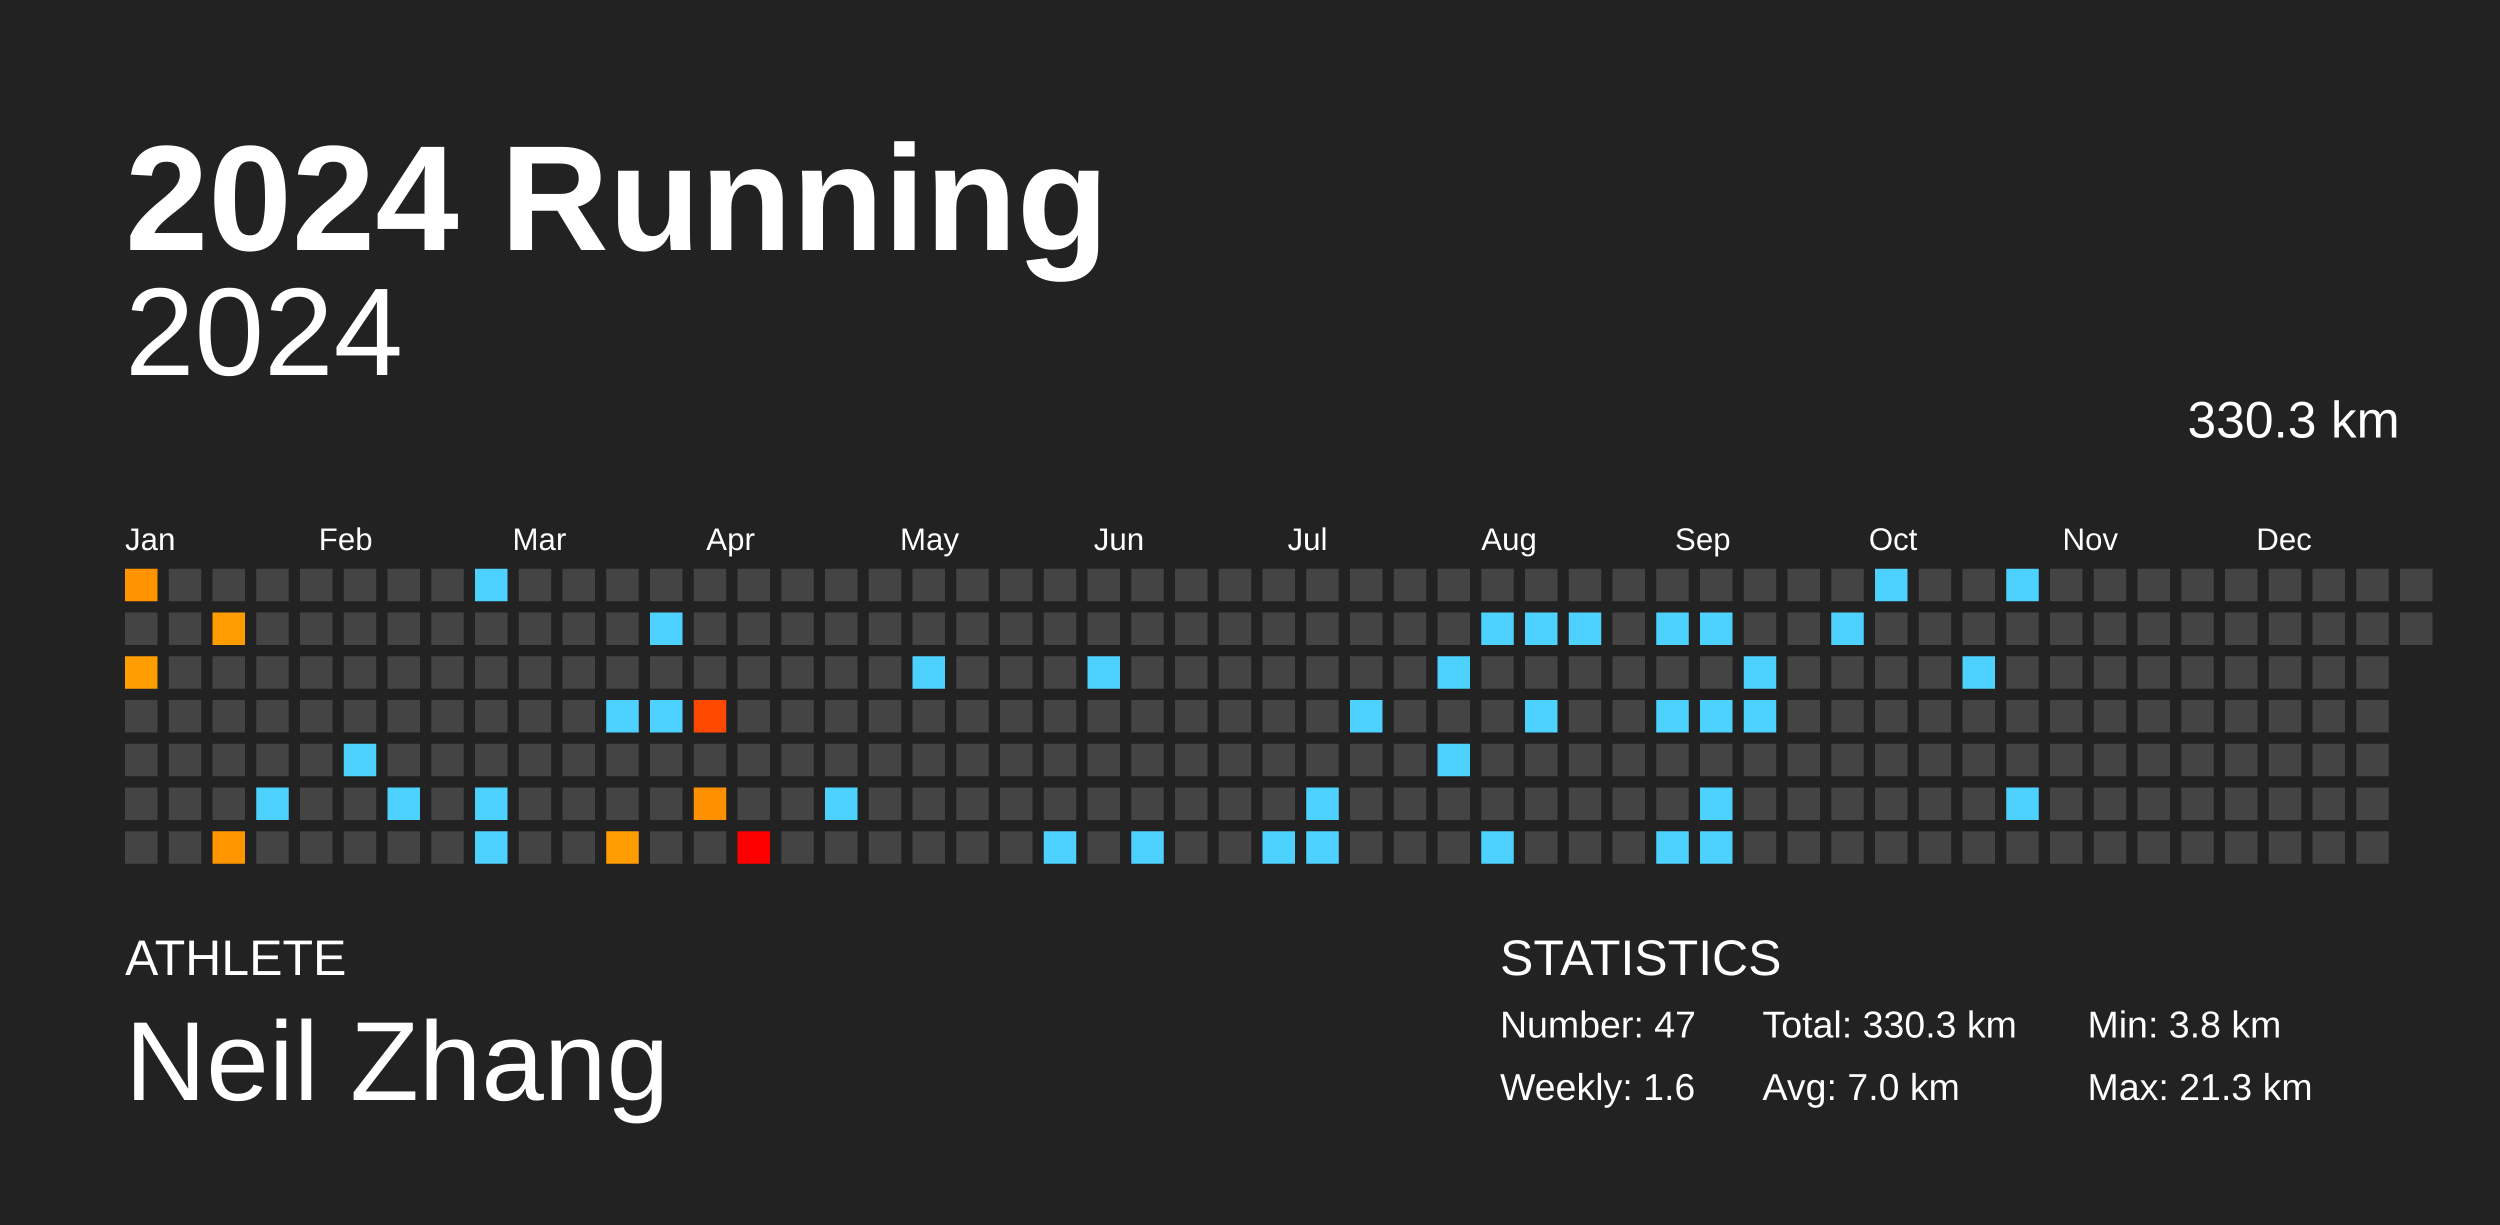
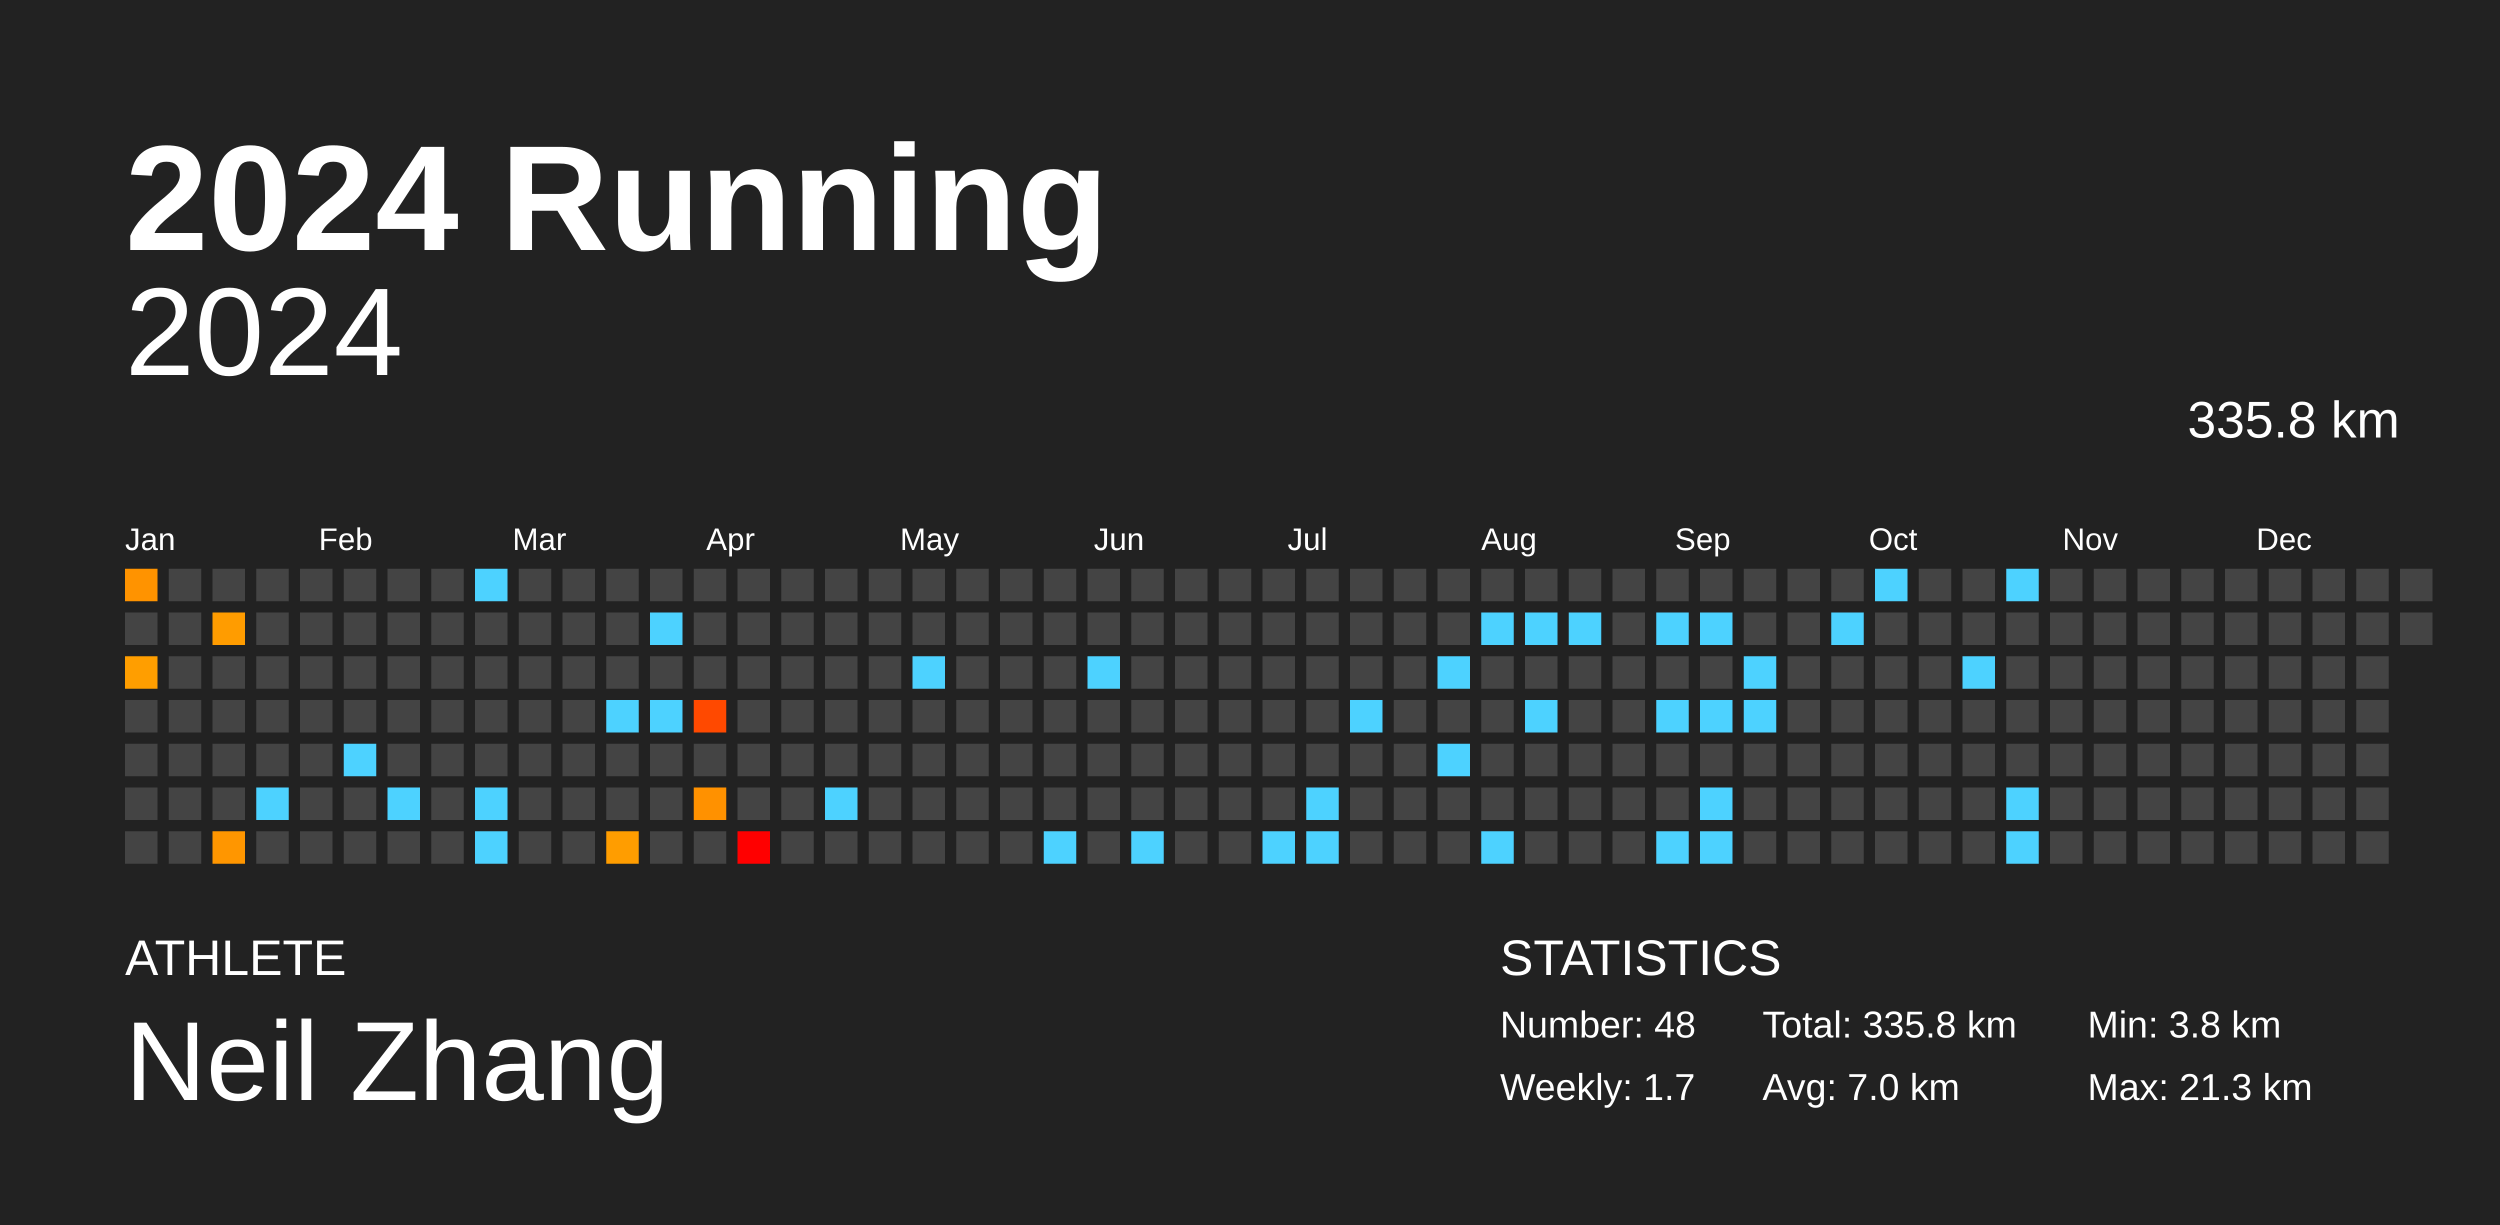
<svg xmlns="http://www.w3.org/2000/svg" baseProfile="full" height="98mm" version="1.1" viewBox="0,0,200,98" width="200mm">
  <defs />
  <rect fill="#222222" height="98" width="200" x="0" y="0" />
  <text fill="#FFFFFF" style="font-size:12px; font-family:Arial; font-weight:bold;" x="10" y="20">2024 Running</text>
  <text fill="#FFFFFF" style="font-size:4px; font-family:Arial" x="10" y="78">ATHLETE</text>
  <text fill="#FFFFFF" style="font-size:9px; font-family:Arial" x="10" y="88">Neil Zhang</text>
  <text fill="#FFFFFF" style="font-size:4px; font-family:Arial" x="120" y="78">STATISTICS</text>
-   <text fill="#FFFFFF" style="font-size:3px; font-family:Arial" x="120" y="83">Number: 47</text>
-   <text fill="#FFFFFF" style="font-size:3px; font-family:Arial" x="120" y="88">Weekly: 1.6</text>
-   <text fill="#FFFFFF" style="font-size:3px; font-family:Arial" x="141" y="83">Total: 330.3 km</text>
+   <text fill="#FFFFFF" style="font-size:3px; font-family:Arial" x="120" y="83">Number: 48</text>
+   <text fill="#FFFFFF" style="font-size:3px; font-family:Arial" x="120" y="88">Weekly: 1.7</text>
+   <text fill="#FFFFFF" style="font-size:3px; font-family:Arial" x="141" y="83">Total: 335.8 km</text>
  <text fill="#FFFFFF" style="font-size:3px; font-family:Arial" x="141" y="88">Avg: 7.0 km</text>
  <text fill="#FFFFFF" style="font-size:3px; font-family:Arial" x="167" y="83">Min: 3.8 km</text>
  <text fill="#FFFFFF" style="font-size:3px; font-family:Arial" x="167" y="88">Max: 21.3 km</text>
  <text alignment-baseline="hanging" fill="#FFFFFF" style="font-size:10.0px; font-family:Arial;" x="10" y="30">2024</text>
-   <text alignment-baseline="hanging" fill="#FFFFFF" style="font-size:4.125px; font-family:Arial;" x="175" y="35">330.3 km</text>
+   <text alignment-baseline="hanging" fill="#FFFFFF" style="font-size:4.125px; font-family:Arial;" x="175" y="35">335.8 km</text>
  <text fill="#FFFFFF" style="font-size:2.5px; font-family:Arial" x="10.0" y="44">Jan</text>
  <text fill="#FFFFFF" style="font-size:2.5px; font-family:Arial" x="25.5" y="44">Feb</text>
  <text fill="#FFFFFF" style="font-size:2.5px; font-family:Arial" x="41.0" y="44">Mar</text>
  <text fill="#FFFFFF" style="font-size:2.5px; font-family:Arial" x="56.5" y="44">Apr</text>
  <text fill="#FFFFFF" style="font-size:2.5px; font-family:Arial" x="72.0" y="44">May</text>
  <text fill="#FFFFFF" style="font-size:2.5px; font-family:Arial" x="87.5" y="44">Jun</text>
  <text fill="#FFFFFF" style="font-size:2.5px; font-family:Arial" x="103.0" y="44">Jul</text>
  <text fill="#FFFFFF" style="font-size:2.5px; font-family:Arial" x="118.5" y="44">Aug</text>
  <text fill="#FFFFFF" style="font-size:2.5px; font-family:Arial" x="134.0" y="44">Sep</text>
  <text fill="#FFFFFF" style="font-size:2.5px; font-family:Arial" x="149.5" y="44">Oct</text>
  <text fill="#FFFFFF" style="font-size:2.5px; font-family:Arial" x="165.0" y="44">Nov</text>
  <text fill="#FFFFFF" style="font-size:2.5px; font-family:Arial" x="180.5" y="44">Dec</text>
  <rect fill="#ff9300" height="2.6" width="2.6" x="10.0" y="45.5" />
  <rect fill="#444444" height="2.6" width="2.6" x="10.0" y="49.0" />
  <rect fill="#ff9e00" height="2.6" width="2.6" x="10.0" y="52.5" />
  <rect fill="#444444" height="2.6" width="2.6" x="10.0" y="56.0" />
  <rect fill="#444444" height="2.6" width="2.6" x="10.0" y="59.5" />
  <rect fill="#444444" height="2.6" width="2.6" x="10.0" y="63.0" />
  <rect fill="#444444" height="2.6" width="2.6" x="10.0" y="66.5" />
  <rect fill="#444444" height="2.6" width="2.6" x="13.5" y="45.5" />
  <rect fill="#444444" height="2.6" width="2.6" x="13.5" y="49.0" />
  <rect fill="#444444" height="2.6" width="2.6" x="13.5" y="52.5" />
  <rect fill="#444444" height="2.6" width="2.6" x="13.5" y="56.0" />
  <rect fill="#444444" height="2.6" width="2.6" x="13.5" y="59.5" />
  <rect fill="#444444" height="2.6" width="2.6" x="13.5" y="63.0" />
  <rect fill="#444444" height="2.6" width="2.6" x="13.5" y="66.5" />
  <rect fill="#444444" height="2.6" width="2.6" x="17.0" y="45.5" />
  <rect fill="#ff9c00" height="2.6" width="2.6" x="17.0" y="49.0" />
  <rect fill="#444444" height="2.6" width="2.6" x="17.0" y="52.5" />
  <rect fill="#444444" height="2.6" width="2.6" x="17.0" y="56.0" />
  <rect fill="#444444" height="2.6" width="2.6" x="17.0" y="59.5" />
  <rect fill="#444444" height="2.6" width="2.6" x="17.0" y="63.0" />
  <rect fill="#ff9600" height="2.6" width="2.6" x="17.0" y="66.5" />
  <rect fill="#444444" height="2.6" width="2.6" x="20.5" y="45.5" />
  <rect fill="#444444" height="2.6" width="2.6" x="20.5" y="49.0" />
  <rect fill="#444444" height="2.6" width="2.6" x="20.5" y="52.5" />
  <rect fill="#444444" height="2.6" width="2.6" x="20.5" y="56.0" />
  <rect fill="#444444" height="2.6" width="2.6" x="20.5" y="59.5" />
  <rect fill="#4dd2ff" height="2.6" width="2.6" x="20.5" y="63.0" />
  <rect fill="#444444" height="2.6" width="2.6" x="20.5" y="66.5" />
  <rect fill="#444444" height="2.6" width="2.6" x="24.0" y="45.5" />
  <rect fill="#444444" height="2.6" width="2.6" x="24.0" y="49.0" />
  <rect fill="#444444" height="2.6" width="2.6" x="24.0" y="52.5" />
  <rect fill="#444444" height="2.6" width="2.6" x="24.0" y="56.0" />
  <rect fill="#444444" height="2.6" width="2.6" x="24.0" y="59.5" />
  <rect fill="#444444" height="2.6" width="2.6" x="24.0" y="63.0" />
  <rect fill="#444444" height="2.6" width="2.6" x="24.0" y="66.5" />
  <rect fill="#444444" height="2.6" width="2.6" x="27.5" y="45.5" />
  <rect fill="#444444" height="2.6" width="2.6" x="27.5" y="49.0" />
  <rect fill="#444444" height="2.6" width="2.6" x="27.5" y="52.5" />
  <rect fill="#444444" height="2.6" width="2.6" x="27.5" y="56.0" />
  <rect fill="#4dd2ff" height="2.6" width="2.6" x="27.5" y="59.5" />
  <rect fill="#444444" height="2.6" width="2.6" x="27.5" y="63.0" />
  <rect fill="#444444" height="2.6" width="2.6" x="27.5" y="66.5" />
  <rect fill="#444444" height="2.6" width="2.6" x="31.0" y="45.5" />
  <rect fill="#444444" height="2.6" width="2.6" x="31.0" y="49.0" />
  <rect fill="#444444" height="2.6" width="2.6" x="31.0" y="52.5" />
  <rect fill="#444444" height="2.6" width="2.6" x="31.0" y="56.0" />
  <rect fill="#444444" height="2.6" width="2.6" x="31.0" y="59.5" />
  <rect fill="#4dd2ff" height="2.6" width="2.6" x="31.0" y="63.0" />
  <rect fill="#444444" height="2.6" width="2.6" x="31.0" y="66.5" />
  <rect fill="#444444" height="2.6" width="2.6" x="34.5" y="45.5" />
  <rect fill="#444444" height="2.6" width="2.6" x="34.5" y="49.0" />
  <rect fill="#444444" height="2.6" width="2.6" x="34.5" y="52.5" />
  <rect fill="#444444" height="2.6" width="2.6" x="34.5" y="56.0" />
  <rect fill="#444444" height="2.6" width="2.6" x="34.5" y="59.5" />
  <rect fill="#444444" height="2.6" width="2.6" x="34.5" y="63.0" />
  <rect fill="#444444" height="2.6" width="2.6" x="34.5" y="66.5" />
  <rect fill="#4dd2ff" height="2.6" width="2.6" x="38.0" y="45.5" />
  <rect fill="#444444" height="2.6" width="2.6" x="38.0" y="49.0" />
  <rect fill="#444444" height="2.6" width="2.6" x="38.0" y="52.5" />
  <rect fill="#444444" height="2.6" width="2.6" x="38.0" y="56.0" />
  <rect fill="#444444" height="2.6" width="2.6" x="38.0" y="59.5" />
  <rect fill="#4dd2ff" height="2.6" width="2.6" x="38.0" y="63.0" />
  <rect fill="#4dd2ff" height="2.6" width="2.6" x="38.0" y="66.5" />
  <rect fill="#444444" height="2.6" width="2.6" x="41.5" y="45.5" />
  <rect fill="#444444" height="2.6" width="2.6" x="41.5" y="49.0" />
  <rect fill="#444444" height="2.6" width="2.6" x="41.5" y="52.5" />
  <rect fill="#444444" height="2.6" width="2.6" x="41.5" y="56.0" />
  <rect fill="#444444" height="2.6" width="2.6" x="41.5" y="59.5" />
  <rect fill="#444444" height="2.6" width="2.6" x="41.5" y="63.0" />
  <rect fill="#444444" height="2.6" width="2.6" x="41.5" y="66.5" />
  <rect fill="#444444" height="2.6" width="2.6" x="45.0" y="45.5" />
  <rect fill="#444444" height="2.6" width="2.6" x="45.0" y="49.0" />
  <rect fill="#444444" height="2.6" width="2.6" x="45.0" y="52.5" />
  <rect fill="#444444" height="2.6" width="2.6" x="45.0" y="56.0" />
  <rect fill="#444444" height="2.6" width="2.6" x="45.0" y="59.5" />
  <rect fill="#444444" height="2.6" width="2.6" x="45.0" y="63.0" />
  <rect fill="#444444" height="2.6" width="2.6" x="45.0" y="66.5" />
  <rect fill="#444444" height="2.6" width="2.6" x="48.5" y="45.5" />
  <rect fill="#444444" height="2.6" width="2.6" x="48.5" y="49.0" />
  <rect fill="#444444" height="2.6" width="2.6" x="48.5" y="52.5" />
  <rect fill="#4dd2ff" height="2.6" width="2.6" x="48.5" y="56.0" />
  <rect fill="#444444" height="2.6" width="2.6" x="48.5" y="59.5" />
  <rect fill="#444444" height="2.6" width="2.6" x="48.5" y="63.0" />
  <rect fill="#ff9d00" height="2.6" width="2.6" x="48.5" y="66.5" />
  <rect fill="#444444" height="2.6" width="2.6" x="52.0" y="45.5" />
  <rect fill="#4dd2ff" height="2.6" width="2.6" x="52.0" y="49.0" />
  <rect fill="#444444" height="2.6" width="2.6" x="52.0" y="52.5" />
  <rect fill="#4dd2ff" height="2.6" width="2.6" x="52.0" y="56.0" />
  <rect fill="#444444" height="2.6" width="2.6" x="52.0" y="59.5" />
  <rect fill="#444444" height="2.6" width="2.6" x="52.0" y="63.0" />
  <rect fill="#444444" height="2.6" width="2.6" x="52.0" y="66.5" />
  <rect fill="#444444" height="2.6" width="2.6" x="55.5" y="45.5" />
  <rect fill="#444444" height="2.6" width="2.6" x="55.5" y="49.0" />
  <rect fill="#444444" height="2.6" width="2.6" x="55.5" y="52.5" />
  <rect fill="#ff4900" height="2.6" width="2.6" x="55.5" y="56.0" />
  <rect fill="#444444" height="2.6" width="2.6" x="55.5" y="59.5" />
  <rect fill="#ff9100" height="2.6" width="2.6" x="55.5" y="63.0" />
  <rect fill="#444444" height="2.6" width="2.6" x="55.5" y="66.5" />
  <rect fill="#444444" height="2.6" width="2.6" x="59.0" y="45.5" />
  <rect fill="#444444" height="2.6" width="2.6" x="59.0" y="49.0" />
  <rect fill="#444444" height="2.6" width="2.6" x="59.0" y="52.5" />
  <rect fill="#444444" height="2.6" width="2.6" x="59.0" y="56.0" />
  <rect fill="#444444" height="2.6" width="2.6" x="59.0" y="59.5" />
  <rect fill="#444444" height="2.6" width="2.6" x="59.0" y="63.0" />
  <rect fill="red" height="2.6" width="2.6" x="59.0" y="66.5" />
  <rect fill="#444444" height="2.6" width="2.6" x="62.5" y="45.5" />
  <rect fill="#444444" height="2.6" width="2.6" x="62.5" y="49.0" />
  <rect fill="#444444" height="2.6" width="2.6" x="62.5" y="52.5" />
  <rect fill="#444444" height="2.6" width="2.6" x="62.5" y="56.0" />
  <rect fill="#444444" height="2.6" width="2.6" x="62.5" y="59.5" />
  <rect fill="#444444" height="2.6" width="2.6" x="62.5" y="63.0" />
  <rect fill="#444444" height="2.6" width="2.6" x="62.5" y="66.5" />
  <rect fill="#444444" height="2.6" width="2.6" x="66.0" y="45.5" />
  <rect fill="#444444" height="2.6" width="2.6" x="66.0" y="49.0" />
  <rect fill="#444444" height="2.6" width="2.6" x="66.0" y="52.5" />
  <rect fill="#444444" height="2.6" width="2.6" x="66.0" y="56.0" />
  <rect fill="#444444" height="2.6" width="2.6" x="66.0" y="59.5" />
  <rect fill="#4dd2ff" height="2.6" width="2.6" x="66.0" y="63.0" />
  <rect fill="#444444" height="2.6" width="2.6" x="66.0" y="66.5" />
  <rect fill="#444444" height="2.6" width="2.6" x="69.5" y="45.5" />
  <rect fill="#444444" height="2.6" width="2.6" x="69.5" y="49.0" />
  <rect fill="#444444" height="2.6" width="2.6" x="69.5" y="52.5" />
  <rect fill="#444444" height="2.6" width="2.6" x="69.5" y="56.0" />
  <rect fill="#444444" height="2.6" width="2.6" x="69.5" y="59.5" />
  <rect fill="#444444" height="2.6" width="2.6" x="69.5" y="63.0" />
  <rect fill="#444444" height="2.6" width="2.6" x="69.5" y="66.5" />
  <rect fill="#444444" height="2.6" width="2.6" x="73.0" y="45.5" />
  <rect fill="#444444" height="2.6" width="2.6" x="73.0" y="49.0" />
  <rect fill="#4dd2ff" height="2.6" width="2.6" x="73.0" y="52.5" />
  <rect fill="#444444" height="2.6" width="2.6" x="73.0" y="56.0" />
  <rect fill="#444444" height="2.6" width="2.6" x="73.0" y="59.5" />
  <rect fill="#444444" height="2.6" width="2.6" x="73.0" y="63.0" />
  <rect fill="#444444" height="2.6" width="2.6" x="73.0" y="66.5" />
  <rect fill="#444444" height="2.6" width="2.6" x="76.5" y="45.5" />
  <rect fill="#444444" height="2.6" width="2.6" x="76.5" y="49.0" />
  <rect fill="#444444" height="2.6" width="2.6" x="76.5" y="52.5" />
  <rect fill="#444444" height="2.6" width="2.6" x="76.5" y="56.0" />
  <rect fill="#444444" height="2.6" width="2.6" x="76.5" y="59.5" />
  <rect fill="#444444" height="2.6" width="2.6" x="76.5" y="63.0" />
  <rect fill="#444444" height="2.6" width="2.6" x="76.5" y="66.5" />
  <rect fill="#444444" height="2.6" width="2.6" x="80.0" y="45.5" />
  <rect fill="#444444" height="2.6" width="2.6" x="80.0" y="49.0" />
  <rect fill="#444444" height="2.6" width="2.6" x="80.0" y="52.5" />
  <rect fill="#444444" height="2.6" width="2.6" x="80.0" y="56.0" />
  <rect fill="#444444" height="2.6" width="2.6" x="80.0" y="59.5" />
  <rect fill="#444444" height="2.6" width="2.6" x="80.0" y="63.0" />
  <rect fill="#444444" height="2.6" width="2.6" x="80.0" y="66.5" />
  <rect fill="#444444" height="2.6" width="2.6" x="83.5" y="45.5" />
  <rect fill="#444444" height="2.6" width="2.6" x="83.5" y="49.0" />
  <rect fill="#444444" height="2.6" width="2.6" x="83.5" y="52.5" />
  <rect fill="#444444" height="2.6" width="2.6" x="83.5" y="56.0" />
  <rect fill="#444444" height="2.6" width="2.6" x="83.5" y="59.5" />
  <rect fill="#444444" height="2.6" width="2.6" x="83.5" y="63.0" />
  <rect fill="#4dd2ff" height="2.6" width="2.6" x="83.5" y="66.5" />
  <rect fill="#444444" height="2.6" width="2.6" x="87.0" y="45.5" />
  <rect fill="#444444" height="2.6" width="2.6" x="87.0" y="49.0" />
  <rect fill="#4dd2ff" height="2.6" width="2.6" x="87.0" y="52.5" />
  <rect fill="#444444" height="2.6" width="2.6" x="87.0" y="56.0" />
  <rect fill="#444444" height="2.6" width="2.6" x="87.0" y="59.5" />
  <rect fill="#444444" height="2.6" width="2.6" x="87.0" y="63.0" />
  <rect fill="#444444" height="2.6" width="2.6" x="87.0" y="66.5" />
  <rect fill="#444444" height="2.6" width="2.6" x="90.5" y="45.5" />
  <rect fill="#444444" height="2.6" width="2.6" x="90.5" y="49.0" />
  <rect fill="#444444" height="2.6" width="2.6" x="90.5" y="52.5" />
  <rect fill="#444444" height="2.6" width="2.6" x="90.5" y="56.0" />
  <rect fill="#444444" height="2.6" width="2.6" x="90.5" y="59.5" />
  <rect fill="#444444" height="2.6" width="2.6" x="90.5" y="63.0" />
  <rect fill="#4dd2ff" height="2.6" width="2.6" x="90.5" y="66.5" />
  <rect fill="#444444" height="2.6" width="2.6" x="94.0" y="45.5" />
  <rect fill="#444444" height="2.6" width="2.6" x="94.0" y="49.0" />
  <rect fill="#444444" height="2.6" width="2.6" x="94.0" y="52.5" />
  <rect fill="#444444" height="2.6" width="2.6" x="94.0" y="56.0" />
  <rect fill="#444444" height="2.6" width="2.6" x="94.0" y="59.5" />
  <rect fill="#444444" height="2.6" width="2.6" x="94.0" y="63.0" />
  <rect fill="#444444" height="2.6" width="2.6" x="94.0" y="66.5" />
  <rect fill="#444444" height="2.6" width="2.6" x="97.5" y="45.5" />
  <rect fill="#444444" height="2.6" width="2.6" x="97.5" y="49.0" />
  <rect fill="#444444" height="2.6" width="2.6" x="97.5" y="52.5" />
  <rect fill="#444444" height="2.6" width="2.6" x="97.5" y="56.0" />
  <rect fill="#444444" height="2.6" width="2.6" x="97.5" y="59.5" />
  <rect fill="#444444" height="2.6" width="2.6" x="97.5" y="63.0" />
  <rect fill="#444444" height="2.6" width="2.6" x="97.5" y="66.5" />
  <rect fill="#444444" height="2.6" width="2.6" x="101.0" y="45.5" />
  <rect fill="#444444" height="2.6" width="2.6" x="101.0" y="49.0" />
  <rect fill="#444444" height="2.6" width="2.6" x="101.0" y="52.5" />
  <rect fill="#444444" height="2.6" width="2.6" x="101.0" y="56.0" />
  <rect fill="#444444" height="2.6" width="2.6" x="101.0" y="59.5" />
  <rect fill="#444444" height="2.6" width="2.6" x="101.0" y="63.0" />
  <rect fill="#4dd2ff" height="2.6" width="2.6" x="101.0" y="66.5" />
  <rect fill="#444444" height="2.6" width="2.6" x="104.5" y="45.5" />
  <rect fill="#444444" height="2.6" width="2.6" x="104.5" y="49.0" />
  <rect fill="#444444" height="2.6" width="2.6" x="104.5" y="52.5" />
  <rect fill="#444444" height="2.6" width="2.6" x="104.5" y="56.0" />
  <rect fill="#444444" height="2.6" width="2.6" x="104.5" y="59.5" />
  <rect fill="#4dd2ff" height="2.6" width="2.6" x="104.5" y="63.0" />
  <rect fill="#4dd2ff" height="2.6" width="2.6" x="104.5" y="66.5" />
  <rect fill="#444444" height="2.6" width="2.6" x="108.0" y="45.5" />
  <rect fill="#444444" height="2.6" width="2.6" x="108.0" y="49.0" />
  <rect fill="#444444" height="2.6" width="2.6" x="108.0" y="52.5" />
  <rect fill="#4dd2ff" height="2.6" width="2.6" x="108.0" y="56.0" />
  <rect fill="#444444" height="2.6" width="2.6" x="108.0" y="59.5" />
  <rect fill="#444444" height="2.6" width="2.6" x="108.0" y="63.0" />
  <rect fill="#444444" height="2.6" width="2.6" x="108.0" y="66.5" />
  <rect fill="#444444" height="2.6" width="2.6" x="111.5" y="45.5" />
  <rect fill="#444444" height="2.6" width="2.6" x="111.5" y="49.0" />
  <rect fill="#444444" height="2.6" width="2.6" x="111.5" y="52.5" />
  <rect fill="#444444" height="2.6" width="2.6" x="111.5" y="56.0" />
  <rect fill="#444444" height="2.6" width="2.6" x="111.5" y="59.5" />
  <rect fill="#444444" height="2.6" width="2.6" x="111.5" y="63.0" />
  <rect fill="#444444" height="2.6" width="2.6" x="111.5" y="66.5" />
  <rect fill="#444444" height="2.6" width="2.6" x="115.0" y="45.5" />
  <rect fill="#444444" height="2.6" width="2.6" x="115.0" y="49.0" />
  <rect fill="#4dd2ff" height="2.6" width="2.6" x="115.0" y="52.5" />
  <rect fill="#444444" height="2.6" width="2.6" x="115.0" y="56.0" />
  <rect fill="#4dd2ff" height="2.6" width="2.6" x="115.0" y="59.5" />
  <rect fill="#444444" height="2.6" width="2.6" x="115.0" y="63.0" />
  <rect fill="#444444" height="2.6" width="2.6" x="115.0" y="66.5" />
  <rect fill="#444444" height="2.6" width="2.6" x="118.5" y="45.5" />
  <rect fill="#4dd2ff" height="2.6" width="2.6" x="118.5" y="49.0" />
  <rect fill="#444444" height="2.6" width="2.6" x="118.5" y="52.5" />
  <rect fill="#444444" height="2.6" width="2.6" x="118.5" y="56.0" />
  <rect fill="#444444" height="2.6" width="2.6" x="118.5" y="59.5" />
  <rect fill="#444444" height="2.6" width="2.6" x="118.5" y="63.0" />
  <rect fill="#4dd2ff" height="2.6" width="2.6" x="118.5" y="66.5" />
  <rect fill="#444444" height="2.6" width="2.6" x="122.0" y="45.5" />
  <rect fill="#4dd2ff" height="2.6" width="2.6" x="122.0" y="49.0" />
  <rect fill="#444444" height="2.6" width="2.6" x="122.0" y="52.5" />
  <rect fill="#4dd2ff" height="2.6" width="2.6" x="122.0" y="56.0" />
  <rect fill="#444444" height="2.6" width="2.6" x="122.0" y="59.5" />
  <rect fill="#444444" height="2.6" width="2.6" x="122.0" y="63.0" />
  <rect fill="#444444" height="2.6" width="2.6" x="122.0" y="66.5" />
  <rect fill="#444444" height="2.6" width="2.6" x="125.5" y="45.5" />
  <rect fill="#4dd2ff" height="2.6" width="2.6" x="125.5" y="49.0" />
  <rect fill="#444444" height="2.6" width="2.6" x="125.5" y="52.5" />
  <rect fill="#444444" height="2.6" width="2.6" x="125.5" y="56.0" />
  <rect fill="#444444" height="2.6" width="2.6" x="125.5" y="59.5" />
  <rect fill="#444444" height="2.6" width="2.6" x="125.5" y="63.0" />
  <rect fill="#444444" height="2.6" width="2.6" x="125.5" y="66.5" />
  <rect fill="#444444" height="2.6" width="2.6" x="129.0" y="45.5" />
  <rect fill="#444444" height="2.6" width="2.6" x="129.0" y="49.0" />
  <rect fill="#444444" height="2.6" width="2.6" x="129.0" y="52.5" />
  <rect fill="#444444" height="2.6" width="2.6" x="129.0" y="56.0" />
  <rect fill="#444444" height="2.6" width="2.6" x="129.0" y="59.5" />
  <rect fill="#444444" height="2.6" width="2.6" x="129.0" y="63.0" />
  <rect fill="#444444" height="2.6" width="2.6" x="129.0" y="66.5" />
  <rect fill="#444444" height="2.6" width="2.6" x="132.5" y="45.5" />
  <rect fill="#4dd2ff" height="2.6" width="2.6" x="132.5" y="49.0" />
  <rect fill="#444444" height="2.6" width="2.6" x="132.5" y="52.5" />
  <rect fill="#4dd2ff" height="2.6" width="2.6" x="132.5" y="56.0" />
  <rect fill="#444444" height="2.6" width="2.6" x="132.5" y="59.5" />
  <rect fill="#444444" height="2.6" width="2.6" x="132.5" y="63.0" />
  <rect fill="#4dd2ff" height="2.6" width="2.6" x="132.5" y="66.5" />
  <rect fill="#444444" height="2.6" width="2.6" x="136.0" y="45.5" />
  <rect fill="#4dd2ff" height="2.6" width="2.6" x="136.0" y="49.0" />
  <rect fill="#444444" height="2.6" width="2.6" x="136.0" y="52.5" />
  <rect fill="#4dd2ff" height="2.6" width="2.6" x="136.0" y="56.0" />
  <rect fill="#444444" height="2.6" width="2.6" x="136.0" y="59.5" />
  <rect fill="#4dd2ff" height="2.6" width="2.6" x="136.0" y="63.0" />
  <rect fill="#4dd2ff" height="2.6" width="2.6" x="136.0" y="66.5" />
  <rect fill="#444444" height="2.6" width="2.6" x="139.5" y="45.5" />
  <rect fill="#444444" height="2.6" width="2.6" x="139.5" y="49.0" />
  <rect fill="#4dd2ff" height="2.6" width="2.6" x="139.5" y="52.5" />
  <rect fill="#4dd2ff" height="2.6" width="2.6" x="139.5" y="56.0" />
  <rect fill="#444444" height="2.6" width="2.6" x="139.5" y="59.5" />
  <rect fill="#444444" height="2.6" width="2.6" x="139.5" y="63.0" />
  <rect fill="#444444" height="2.6" width="2.6" x="139.5" y="66.5" />
  <rect fill="#444444" height="2.6" width="2.6" x="143.0" y="45.5" />
  <rect fill="#444444" height="2.6" width="2.6" x="143.0" y="49.0" />
  <rect fill="#444444" height="2.6" width="2.6" x="143.0" y="52.5" />
  <rect fill="#444444" height="2.6" width="2.6" x="143.0" y="56.0" />
  <rect fill="#444444" height="2.6" width="2.6" x="143.0" y="59.5" />
  <rect fill="#444444" height="2.6" width="2.6" x="143.0" y="63.0" />
  <rect fill="#444444" height="2.6" width="2.6" x="143.0" y="66.5" />
  <rect fill="#444444" height="2.6" width="2.6" x="146.5" y="45.5" />
  <rect fill="#4dd2ff" height="2.6" width="2.6" x="146.5" y="49.0" />
  <rect fill="#444444" height="2.6" width="2.6" x="146.5" y="52.5" />
  <rect fill="#444444" height="2.6" width="2.6" x="146.5" y="56.0" />
  <rect fill="#444444" height="2.6" width="2.6" x="146.5" y="59.5" />
  <rect fill="#444444" height="2.6" width="2.6" x="146.5" y="63.0" />
  <rect fill="#444444" height="2.6" width="2.6" x="146.5" y="66.5" />
  <rect fill="#4dd2ff" height="2.6" width="2.6" x="150.0" y="45.5" />
  <rect fill="#444444" height="2.6" width="2.6" x="150.0" y="49.0" />
  <rect fill="#444444" height="2.6" width="2.6" x="150.0" y="52.5" />
  <rect fill="#444444" height="2.6" width="2.6" x="150.0" y="56.0" />
  <rect fill="#444444" height="2.6" width="2.6" x="150.0" y="59.5" />
  <rect fill="#444444" height="2.6" width="2.6" x="150.0" y="63.0" />
  <rect fill="#444444" height="2.6" width="2.6" x="150.0" y="66.5" />
  <rect fill="#444444" height="2.6" width="2.6" x="153.5" y="45.5" />
  <rect fill="#444444" height="2.6" width="2.6" x="153.5" y="49.0" />
  <rect fill="#444444" height="2.6" width="2.6" x="153.5" y="52.5" />
  <rect fill="#444444" height="2.6" width="2.6" x="153.5" y="56.0" />
  <rect fill="#444444" height="2.6" width="2.6" x="153.5" y="59.5" />
  <rect fill="#444444" height="2.6" width="2.6" x="153.5" y="63.0" />
  <rect fill="#444444" height="2.6" width="2.6" x="153.5" y="66.5" />
  <rect fill="#444444" height="2.6" width="2.6" x="157.0" y="45.5" />
  <rect fill="#444444" height="2.6" width="2.6" x="157.0" y="49.0" />
  <rect fill="#4dd2ff" height="2.6" width="2.6" x="157.0" y="52.5" />
  <rect fill="#444444" height="2.6" width="2.6" x="157.0" y="56.0" />
  <rect fill="#444444" height="2.6" width="2.6" x="157.0" y="59.5" />
  <rect fill="#444444" height="2.6" width="2.6" x="157.0" y="63.0" />
  <rect fill="#444444" height="2.6" width="2.6" x="157.0" y="66.5" />
  <rect fill="#4dd2ff" height="2.6" width="2.6" x="160.5" y="45.5" />
  <rect fill="#444444" height="2.6" width="2.6" x="160.5" y="49.0" />
  <rect fill="#444444" height="2.6" width="2.6" x="160.5" y="52.5" />
  <rect fill="#444444" height="2.6" width="2.6" x="160.5" y="56.0" />
  <rect fill="#444444" height="2.6" width="2.6" x="160.5" y="59.5" />
  <rect fill="#4dd2ff" height="2.6" width="2.6" x="160.5" y="63.0" />
-   <rect fill="#444444" height="2.6" width="2.6" x="160.5" y="66.5" />
+   <rect fill="#4dd2ff" height="2.6" width="2.6" x="160.5" y="66.5" />
  <rect fill="#444444" height="2.6" width="2.6" x="164.0" y="45.5" />
  <rect fill="#444444" height="2.6" width="2.6" x="164.0" y="49.0" />
  <rect fill="#444444" height="2.6" width="2.6" x="164.0" y="52.5" />
  <rect fill="#444444" height="2.6" width="2.6" x="164.0" y="56.0" />
  <rect fill="#444444" height="2.6" width="2.6" x="164.0" y="59.5" />
  <rect fill="#444444" height="2.6" width="2.6" x="164.0" y="63.0" />
  <rect fill="#444444" height="2.6" width="2.6" x="164.0" y="66.5" />
  <rect fill="#444444" height="2.6" width="2.6" x="167.5" y="45.5" />
  <rect fill="#444444" height="2.6" width="2.6" x="167.5" y="49.0" />
  <rect fill="#444444" height="2.6" width="2.6" x="167.5" y="52.5" />
  <rect fill="#444444" height="2.6" width="2.6" x="167.5" y="56.0" />
  <rect fill="#444444" height="2.6" width="2.6" x="167.5" y="59.5" />
  <rect fill="#444444" height="2.6" width="2.6" x="167.5" y="63.0" />
  <rect fill="#444444" height="2.6" width="2.6" x="167.5" y="66.5" />
  <rect fill="#444444" height="2.6" width="2.6" x="171.0" y="45.5" />
  <rect fill="#444444" height="2.6" width="2.6" x="171.0" y="49.0" />
  <rect fill="#444444" height="2.6" width="2.6" x="171.0" y="52.5" />
  <rect fill="#444444" height="2.6" width="2.6" x="171.0" y="56.0" />
  <rect fill="#444444" height="2.6" width="2.6" x="171.0" y="59.5" />
  <rect fill="#444444" height="2.6" width="2.6" x="171.0" y="63.0" />
  <rect fill="#444444" height="2.6" width="2.6" x="171.0" y="66.5" />
  <rect fill="#444444" height="2.6" width="2.6" x="174.5" y="45.5" />
  <rect fill="#444444" height="2.6" width="2.6" x="174.5" y="49.0" />
  <rect fill="#444444" height="2.6" width="2.6" x="174.5" y="52.5" />
  <rect fill="#444444" height="2.6" width="2.6" x="174.5" y="56.0" />
  <rect fill="#444444" height="2.6" width="2.6" x="174.5" y="59.5" />
  <rect fill="#444444" height="2.6" width="2.6" x="174.5" y="63.0" />
  <rect fill="#444444" height="2.6" width="2.6" x="174.5" y="66.5" />
  <rect fill="#444444" height="2.6" width="2.6" x="178.0" y="45.5" />
  <rect fill="#444444" height="2.6" width="2.6" x="178.0" y="49.0" />
  <rect fill="#444444" height="2.6" width="2.6" x="178.0" y="52.5" />
  <rect fill="#444444" height="2.6" width="2.6" x="178.0" y="56.0" />
  <rect fill="#444444" height="2.6" width="2.6" x="178.0" y="59.5" />
  <rect fill="#444444" height="2.6" width="2.6" x="178.0" y="63.0" />
  <rect fill="#444444" height="2.6" width="2.6" x="178.0" y="66.5" />
  <rect fill="#444444" height="2.6" width="2.6" x="181.5" y="45.5" />
  <rect fill="#444444" height="2.6" width="2.6" x="181.5" y="49.0" />
  <rect fill="#444444" height="2.6" width="2.6" x="181.5" y="52.5" />
  <rect fill="#444444" height="2.6" width="2.6" x="181.5" y="56.0" />
  <rect fill="#444444" height="2.6" width="2.6" x="181.5" y="59.5" />
  <rect fill="#444444" height="2.6" width="2.6" x="181.5" y="63.0" />
  <rect fill="#444444" height="2.6" width="2.6" x="181.5" y="66.5" />
  <rect fill="#444444" height="2.6" width="2.6" x="185.0" y="45.5" />
  <rect fill="#444444" height="2.6" width="2.6" x="185.0" y="49.0" />
  <rect fill="#444444" height="2.6" width="2.6" x="185.0" y="52.5" />
  <rect fill="#444444" height="2.6" width="2.6" x="185.0" y="56.0" />
  <rect fill="#444444" height="2.6" width="2.6" x="185.0" y="59.5" />
  <rect fill="#444444" height="2.6" width="2.6" x="185.0" y="63.0" />
  <rect fill="#444444" height="2.6" width="2.6" x="185.0" y="66.5" />
  <rect fill="#444444" height="2.6" width="2.6" x="188.5" y="45.5" />
  <rect fill="#444444" height="2.6" width="2.6" x="188.5" y="49.0" />
  <rect fill="#444444" height="2.6" width="2.6" x="188.5" y="52.5" />
  <rect fill="#444444" height="2.6" width="2.6" x="188.5" y="56.0" />
  <rect fill="#444444" height="2.6" width="2.6" x="188.5" y="59.5" />
  <rect fill="#444444" height="2.6" width="2.6" x="188.5" y="63.0" />
  <rect fill="#444444" height="2.6" width="2.6" x="188.5" y="66.5" />
  <rect fill="#444444" height="2.6" width="2.6" x="192.0" y="45.5" />
  <rect fill="#444444" height="2.6" width="2.6" x="192.0" y="49.0" />
</svg>
